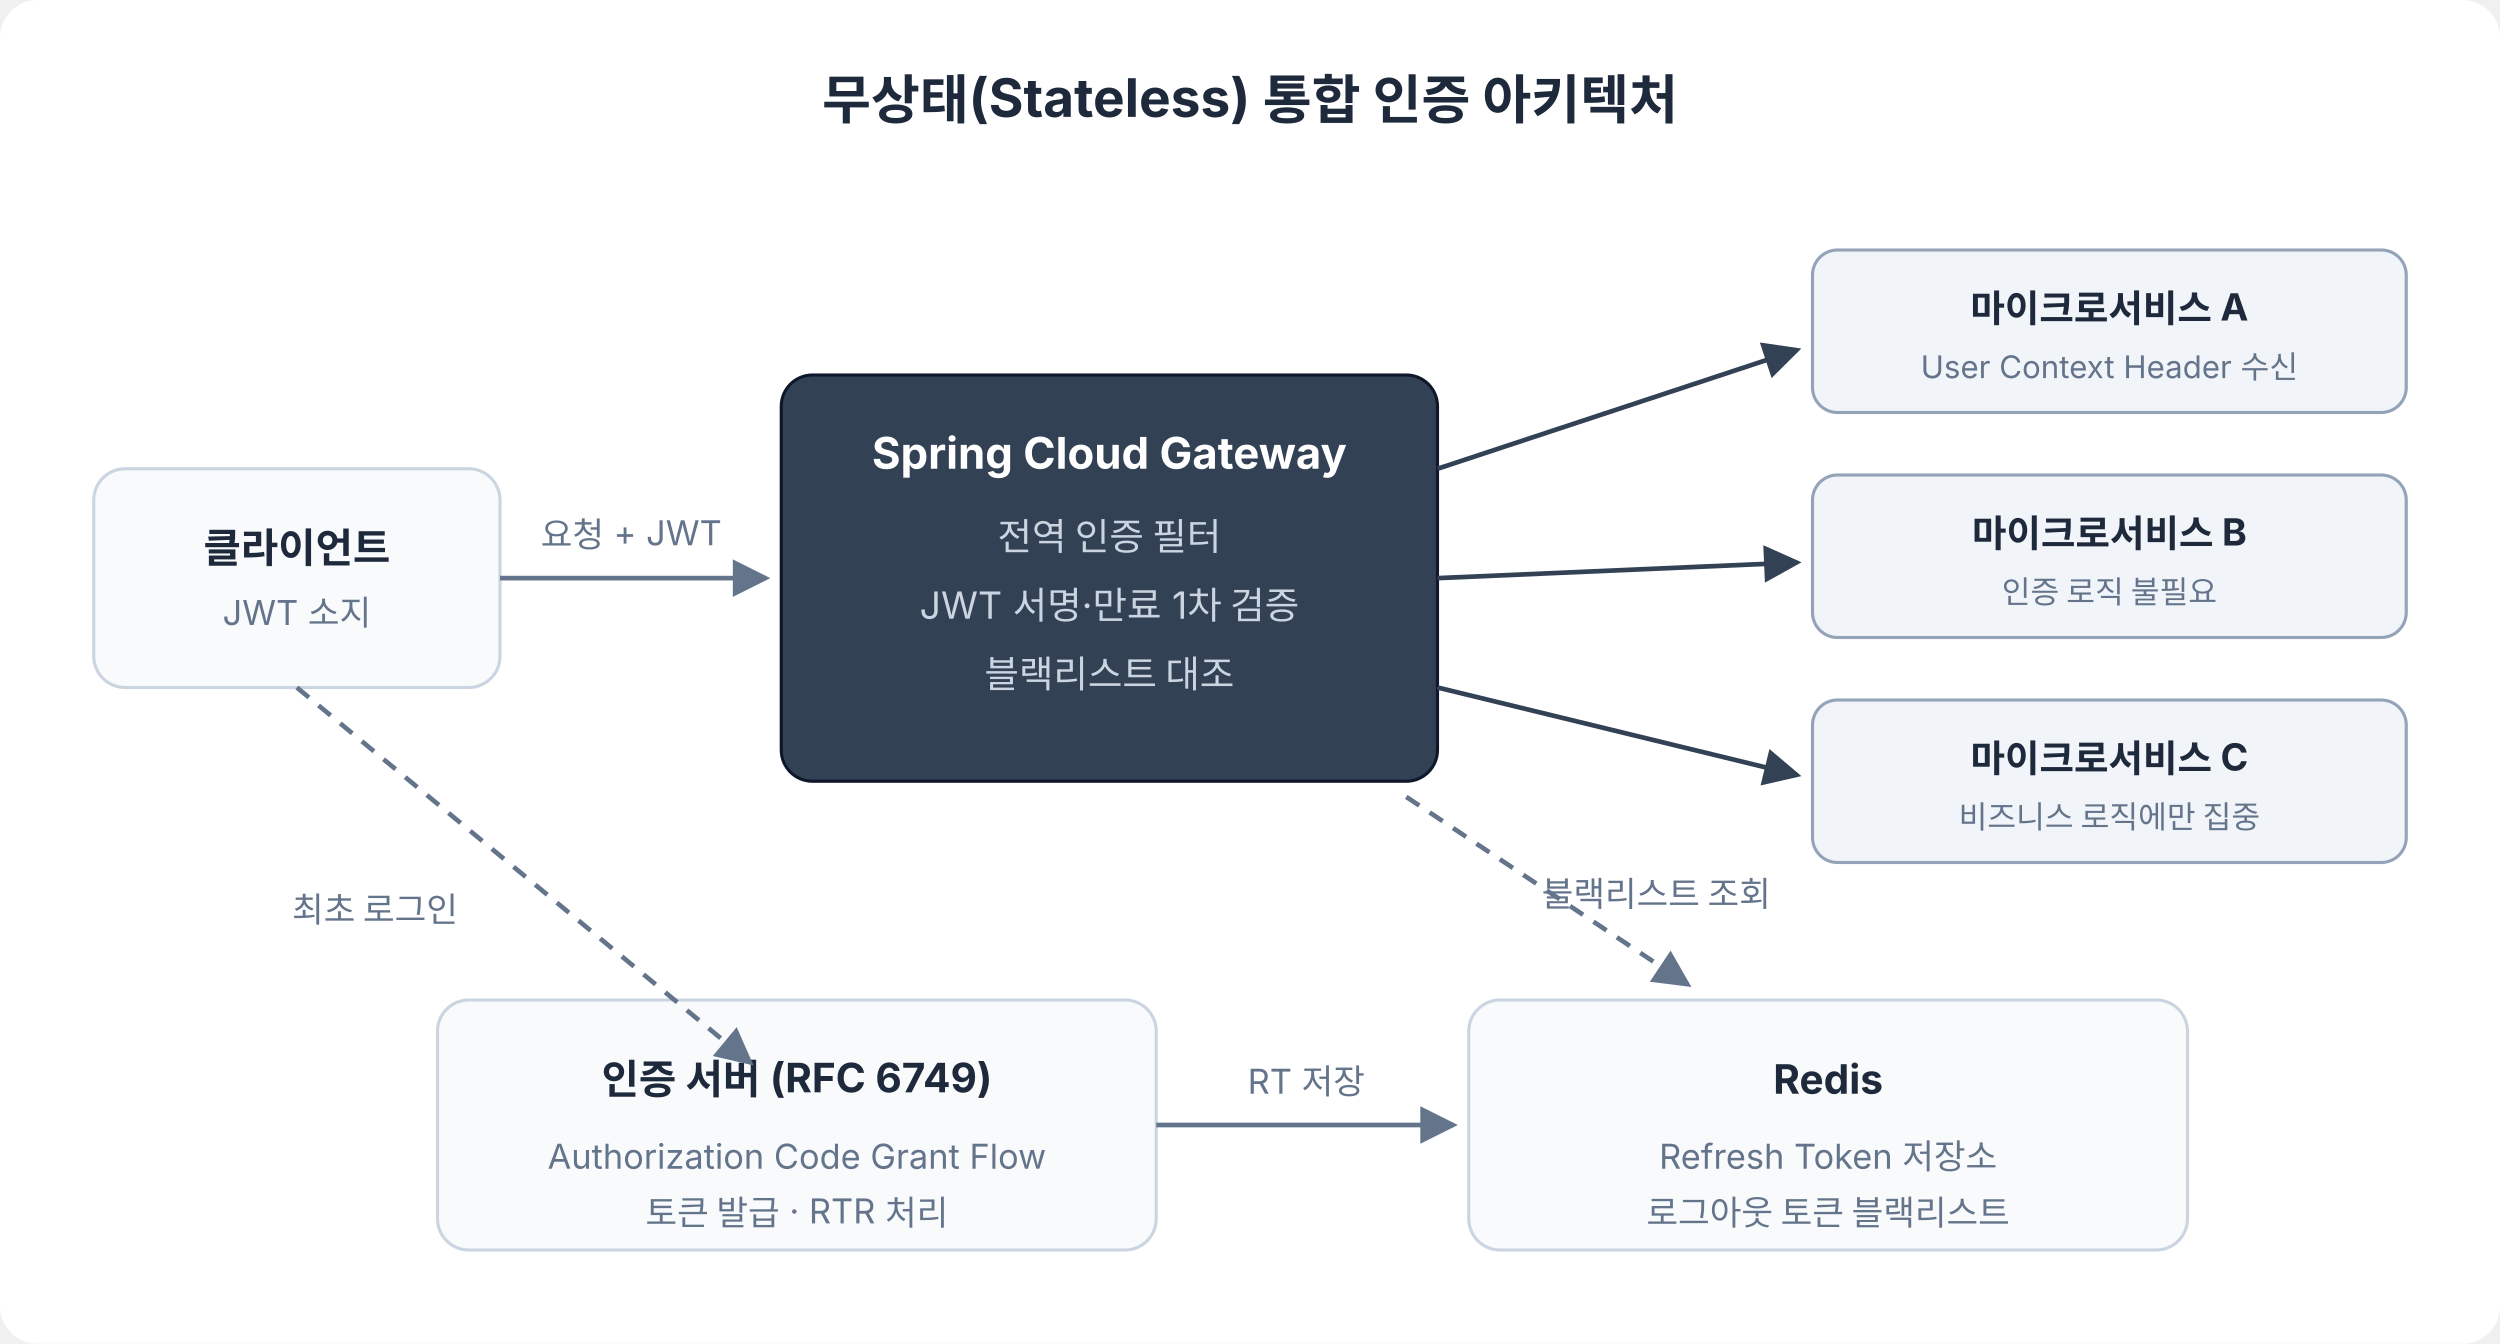
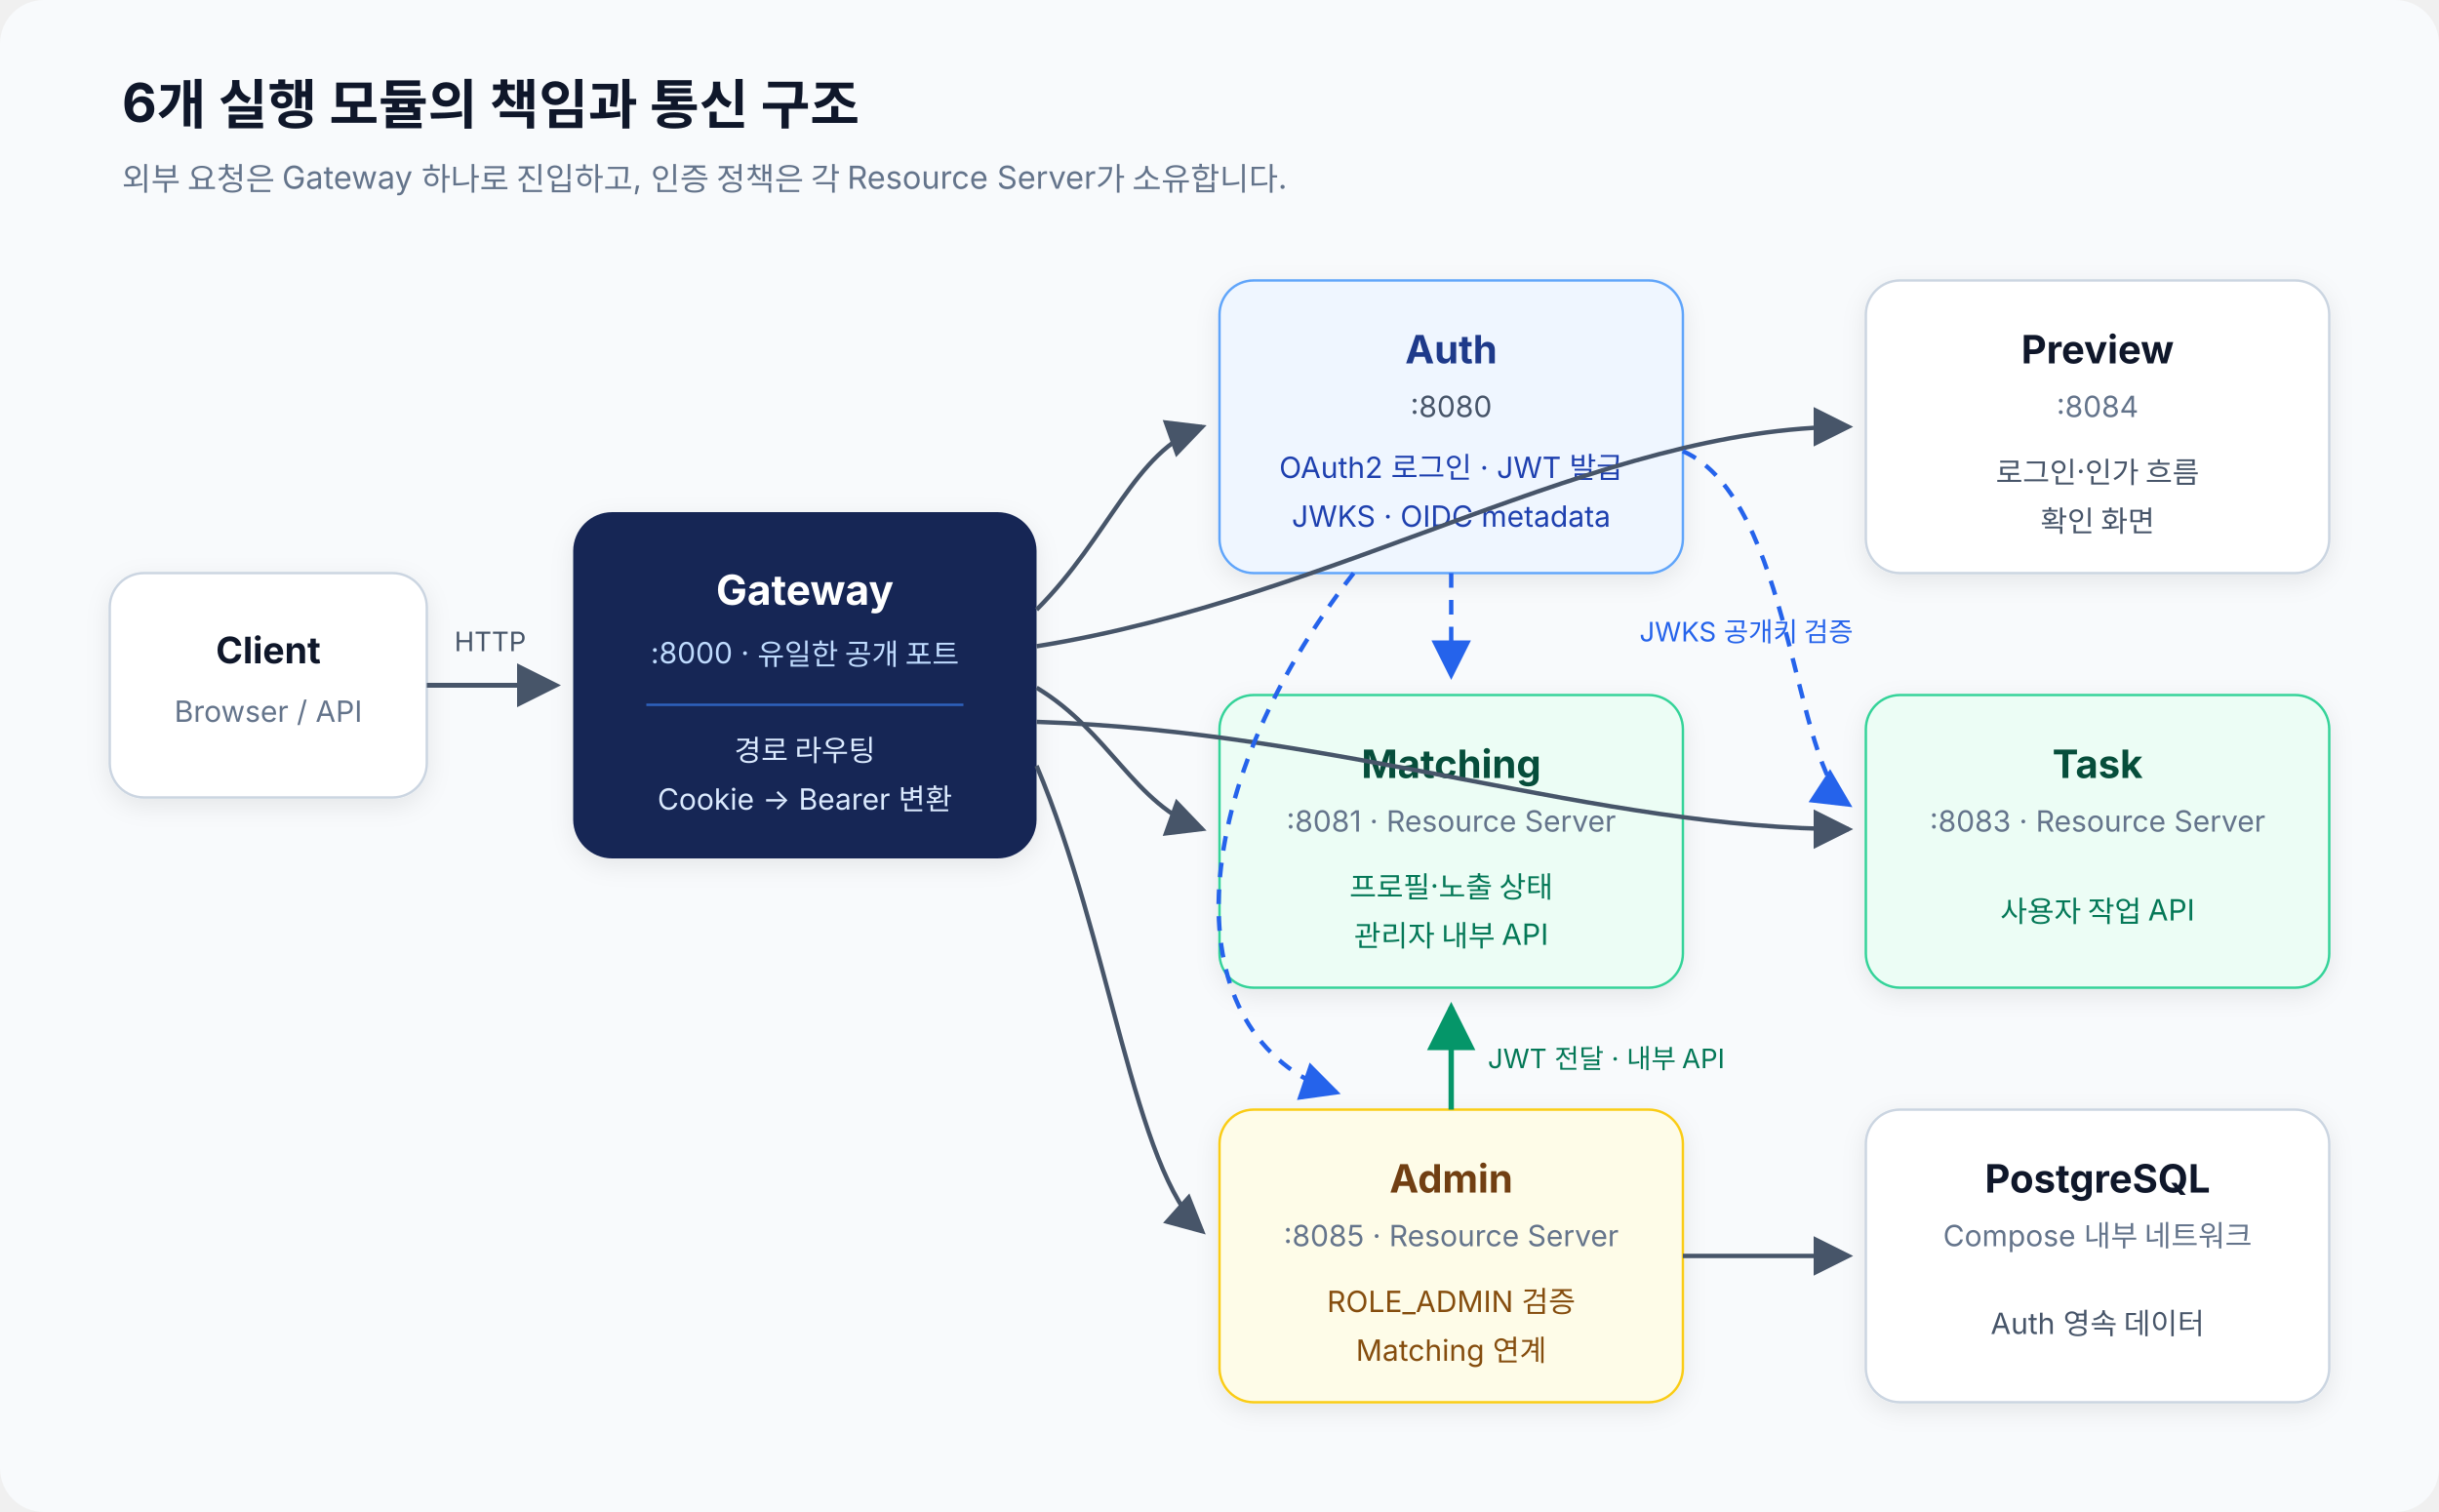
- <svg xmlns="http://www.w3.org/2000/svg" viewBox="0 0 800 430" font-family="-apple-system, 'Segoe UI', 'Malgun Gothic', sans-serif">
+ <svg xmlns="http://www.w3.org/2000/svg" viewBox="0 0 1000 620" font-family="-apple-system, BlinkMacSystemFont, 'Segoe UI', 'Malgun Gothic', sans-serif" role="img" aria-labelledby="title desc">
  <defs>
-     <marker id="arrow" markerWidth="8" markerHeight="8" refX="7" refY="4" orient="auto">
-       <path d="M0,0 L8,4 L0,8 z" fill="#64748b" />
+     <marker id="arrow" markerWidth="9" markerHeight="9" refX="8" refY="4.5" orient="auto">
+       <path d="M0 0L9 4.5 0 9Z" fill="#475569" />
    </marker>
-     <marker id="arrowBlue" markerWidth="8" markerHeight="8" refX="7" refY="4" orient="auto">
-       <path d="M0,0 L8,4 L0,8 z" fill="#334155" />
+     <marker id="arrowBlue" markerWidth="9" markerHeight="9" refX="8" refY="4.5" orient="auto">
+       <path d="M0 0L9 4.5 0 9Z" fill="#2563eb" />
    </marker>
+     <marker id="arrowGreen" markerWidth="9" markerHeight="9" refX="8" refY="4.5" orient="auto">
+       <path d="M0 0L9 4.5 0 9Z" fill="#059669" />
+     </marker>
+     <filter id="shadow" x="-20%" y="-20%" width="140%" height="140%">
+       <feDropShadow dx="0" dy="3" stdDeviation="5" flood-color="#0f172a" flood-opacity=".08" />
+     </filter>
  </defs>
-   <rect width="800" height="430" fill="#ffffff" rx="12" />
-   <text x="400" y="38" text-anchor="middle" font-size="17" font-weight="bold" fill="#1e293b">무상태(Stateless) 통합 인증 아키텍처</text>
-   <rect x="30" y="150" width="130" height="70" rx="10" fill="#f8fafc" stroke="#cbd5e1" />
-   <text x="95" y="180" text-anchor="middle" font-size="13" font-weight="bold" fill="#1e293b">클라이언트</text>
-   <text x="95" y="200" text-anchor="middle" font-size="11" fill="#64748b">JWT 소지</text>
-   <rect x="250" y="120" width="210" height="130" rx="10" fill="#334155" stroke="#0f172a" />
-   <text x="355" y="150" text-anchor="middle" font-size="14" font-weight="bold" fill="#ffffff">Spring Cloud Gateway</text>
-   <text x="355" y="176" text-anchor="middle" font-size="12" fill="#cbd5e1">전역 인증 필터</text>
-   <text x="355" y="198" text-anchor="middle" font-size="12" fill="#cbd5e1">JWT 서명·만료 1차 검증</text>
-   <text x="355" y="220" text-anchor="middle" font-size="12" fill="#cbd5e1">블랙리스트 대조</text>
-   <rect x="580" y="80" width="190" height="52" rx="8" fill="#f1f5f9" stroke="#94a3b8" />
-   <text x="675" y="103" text-anchor="middle" font-size="12" font-weight="bold" fill="#1e293b">마이크로서비스 A</text>
-   <text x="675" y="121" text-anchor="middle" font-size="10" fill="#64748b">User Context Header 수신</text>
-   <rect x="580" y="152" width="190" height="52" rx="8" fill="#f1f5f9" stroke="#94a3b8" />
-   <text x="675" y="175" text-anchor="middle" font-size="12" font-weight="bold" fill="#1e293b">마이크로서비스 B</text>
-   <text x="675" y="193" text-anchor="middle" font-size="10" fill="#64748b">인증 로직 불필요</text>
-   <rect x="580" y="224" width="190" height="52" rx="8" fill="#f1f5f9" stroke="#94a3b8" />
-   <text x="675" y="247" text-anchor="middle" font-size="12" font-weight="bold" fill="#1e293b">마이크로서비스 C</text>
-   <text x="675" y="265" text-anchor="middle" font-size="10" fill="#64748b">비즈니스 로직에만 집중</text>
-   <rect x="140" y="320" width="230" height="80" rx="10" fill="#f8fafc" stroke="#cbd5e1" />
-   <text x="255" y="350" text-anchor="middle" font-size="13" font-weight="bold" fill="#1e293b">인증 서버 (RFC 6749)</text>
-   <text x="255" y="374" text-anchor="middle" font-size="11" fill="#64748b">Authorization Code Grant Flow</text>
-   <text x="255" y="392" text-anchor="middle" font-size="11" fill="#64748b">토큰 발급 · RTR 처리</text>
-   <rect x="470" y="320" width="230" height="80" rx="10" fill="#f8fafc" stroke="#cbd5e1" />
-   <text x="585" y="350" text-anchor="middle" font-size="13" font-weight="bold" fill="#1e293b">Redis</text>
-   <text x="585" y="374" text-anchor="middle" font-size="11" fill="#64748b">Refresh Token 저장소</text>
-   <text x="585" y="392" text-anchor="middle" font-size="11" fill="#64748b">로그아웃 토큰 블랙리스트</text>
-   <line x1="160" y1="185" x2="245" y2="185" stroke="#64748b" stroke-width="1.5" marker-end="url(#arrow)" />
-   <text x="202" y="175" text-anchor="middle" font-size="11" fill="#64748b">요청 + JWT</text>
-   <line x1="460" y1="150" x2="575" y2="112" stroke="#334155" stroke-width="1.5" marker-end="url(#arrowBlue)" />
-   <line x1="460" y1="185" x2="575" y2="180" stroke="#334155" stroke-width="1.5" marker-end="url(#arrowBlue)" />
-   <line x1="460" y1="220" x2="575" y2="248" stroke="#334155" stroke-width="1.5" marker-end="url(#arrowBlue)" />
-   <line x1="95" y1="220" x2="240" y2="340" stroke="#64748b" stroke-width="1.5" stroke-dasharray="5,4" marker-end="url(#arrow)" />
-   <text x="120" y="295" text-anchor="middle" font-size="11" fill="#64748b">최초 로그인</text>
-   <line x1="370" y1="360" x2="465" y2="360" stroke="#64748b" stroke-width="1.5" marker-end="url(#arrow)" />
-   <text x="418" y="350" text-anchor="middle" font-size="11" fill="#64748b">RT 저장</text>
-   <line x1="450" y1="255" x2="540" y2="315" stroke="#64748b" stroke-width="1.5" stroke-dasharray="5,4" marker-end="url(#arrow)" />
-   <text x="530" y="290" text-anchor="middle" font-size="11" fill="#64748b">블랙리스트 조회</text>
+   <rect width="1000" height="620" rx="18" fill="#f8fafc" />
+   <text x="50" y="50" font-size="22" font-weight="700" fill="#0f172a">6개 실행 모듈의 책임과 통신 구조</text>
+   <text x="50" y="78" font-size="13" fill="#64748b">외부 요청은 Gateway 하나로 진입하고, 인증 정책은 각 Resource Server가 소유합니다.</text>
+   <rect x="45" y="235" width="130" height="92" rx="14" fill="#fff" stroke="#cbd5e1" filter="url(#shadow)" />
+   <text x="110" y="272" text-anchor="middle" font-size="15" font-weight="700" fill="#0f172a">Client</text>
+   <text x="110" y="296" text-anchor="middle" font-size="12" fill="#64748b">Browser / API</text>
+   <rect x="235" y="210" width="190" height="142" rx="16" fill="#172554" filter="url(#shadow)" />
+   <text x="330" y="248" text-anchor="middle" font-size="17" font-weight="700" fill="#fff">Gateway</text>
+   <text x="330" y="272" text-anchor="middle" font-size="12" fill="#bfdbfe">:8000 · 유일한 공개 포트</text>
+   <line x1="265" y1="289" x2="395" y2="289" stroke="#3b82f6" opacity=".65" />
+   <text x="330" y="312" text-anchor="middle" font-size="12" fill="#dbeafe">경로 라우팅</text>
+   <text x="330" y="332" text-anchor="middle" font-size="12" fill="#dbeafe">Cookie → Bearer 변환</text>
+   <line x1="175" y1="281" x2="228" y2="281" stroke="#475569" stroke-width="2" marker-end="url(#arrow)" />
+   <text x="201" y="267" text-anchor="middle" font-size="11" fill="#475569">HTTP</text>
+   <rect x="500" y="115" width="190" height="120" rx="14" fill="#eff6ff" stroke="#60a5fa" filter="url(#shadow)" />
+   <text x="595" y="149" text-anchor="middle" font-size="16" font-weight="700" fill="#1e3a8a">Auth</text>
+   <text x="595" y="171" text-anchor="middle" font-size="12" fill="#475569">:8080</text>
+   <text x="595" y="196" text-anchor="middle" font-size="12" fill="#1e40af">OAuth2 로그인 · JWT 발급</text>
+   <text x="595" y="216" text-anchor="middle" font-size="12" fill="#1e40af">JWKS · OIDC metadata</text>
+   <rect x="765" y="115" width="190" height="120" rx="14" fill="#fff" stroke="#cbd5e1" filter="url(#shadow)" />
+   <text x="860" y="149" text-anchor="middle" font-size="16" font-weight="700" fill="#0f172a">Preview</text>
+   <text x="860" y="171" text-anchor="middle" font-size="12" fill="#64748b">:8084</text>
+   <text x="860" y="198" text-anchor="middle" font-size="12" fill="#475569">로그인·인가 흐름</text>
+   <text x="860" y="218" text-anchor="middle" font-size="12" fill="#475569">확인 화면</text>
+   <rect x="500" y="285" width="190" height="120" rx="14" fill="#ecfdf5" stroke="#34d399" filter="url(#shadow)" />
+   <text x="595" y="319" text-anchor="middle" font-size="16" font-weight="700" fill="#064e3b">Matching</text>
+   <text x="595" y="341" text-anchor="middle" font-size="12" fill="#64748b">:8081 · Resource Server</text>
+   <text x="595" y="368" text-anchor="middle" font-size="12" fill="#047857">프로필·노출 상태</text>
+   <text x="595" y="388" text-anchor="middle" font-size="12" fill="#047857">관리자 내부 API</text>
+   <rect x="765" y="285" width="190" height="120" rx="14" fill="#ecfdf5" stroke="#34d399" filter="url(#shadow)" />
+   <text x="860" y="319" text-anchor="middle" font-size="16" font-weight="700" fill="#064e3b">Task</text>
+   <text x="860" y="341" text-anchor="middle" font-size="12" fill="#64748b">:8083 · Resource Server</text>
+   <text x="860" y="378" text-anchor="middle" font-size="12" fill="#047857">사용자 작업 API</text>
+   <rect x="500" y="455" width="190" height="120" rx="14" fill="#fefce8" stroke="#facc15" filter="url(#shadow)" />
+   <text x="595" y="489" text-anchor="middle" font-size="16" font-weight="700" fill="#713f12">Admin</text>
+   <text x="595" y="511" text-anchor="middle" font-size="12" fill="#64748b">:8085 · Resource Server</text>
+   <text x="595" y="538" text-anchor="middle" font-size="12" fill="#854d0e">ROLE_ADMIN 검증</text>
+   <text x="595" y="558" text-anchor="middle" font-size="12" fill="#854d0e">Matching 연계</text>
+   <rect x="765" y="455" width="190" height="120" rx="14" fill="#fff" stroke="#cbd5e1" filter="url(#shadow)" />
+   <text x="860" y="489" text-anchor="middle" font-size="16" font-weight="700" fill="#0f172a">PostgreSQL</text>
+   <text x="860" y="511" text-anchor="middle" font-size="12" fill="#64748b">Compose 내부 네트워크</text>
+   <text x="860" y="547" text-anchor="middle" font-size="12" fill="#475569">Auth 영속 데이터</text>
+   <path d="M425 250C455 220 465 185 493 175" fill="none" stroke="#475569" stroke-width="1.8" marker-end="url(#arrow)" />
+   <path d="M425 265C550 245 655 175 758 175" fill="none" stroke="#475569" stroke-width="1.8" marker-end="url(#arrow)" />
+   <path d="M425 282C455 300 465 330 493 340" fill="none" stroke="#475569" stroke-width="1.8" marker-end="url(#arrow)" />
+   <path d="M425 296C550 300 655 340 758 340" fill="none" stroke="#475569" stroke-width="1.8" marker-end="url(#arrow)" />
+   <path d="M425 314C455 385 465 480 493 505" fill="none" stroke="#475569" stroke-width="1.8" marker-end="url(#arrow)" />
+   <path d="M595 235V277" fill="none" stroke="#2563eb" stroke-width="1.8" stroke-dasharray="6 5" marker-end="url(#arrowBlue)" />
+   <path d="M690 185C735 205 735 315 758 330" fill="none" stroke="#2563eb" stroke-width="1.8" stroke-dasharray="6 5" marker-end="url(#arrowBlue)" />
+   <path d="M555 235C485 325 480 425 548 448" fill="none" stroke="#2563eb" stroke-width="1.8" stroke-dasharray="6 5" marker-end="url(#arrowBlue)" />
+   <text x="716" y="263" text-anchor="middle" font-size="11" fill="#2563eb">JWKS 공개키 검증</text>
+   <path d="M595 455V413" fill="none" stroke="#059669" stroke-width="2.2" marker-end="url(#arrowGreen)" />
+   <text x="610" y="438" font-size="11" fill="#047857">JWT 전달 · 내부 API</text>
+   <path d="M690 515H758" fill="none" stroke="#475569" stroke-width="1.8" marker-end="url(#arrow)" />
+   <path d="M690 178H758" fill="none" stroke="#475569" stroke-width="1.8" opacity="0" />
</svg>
